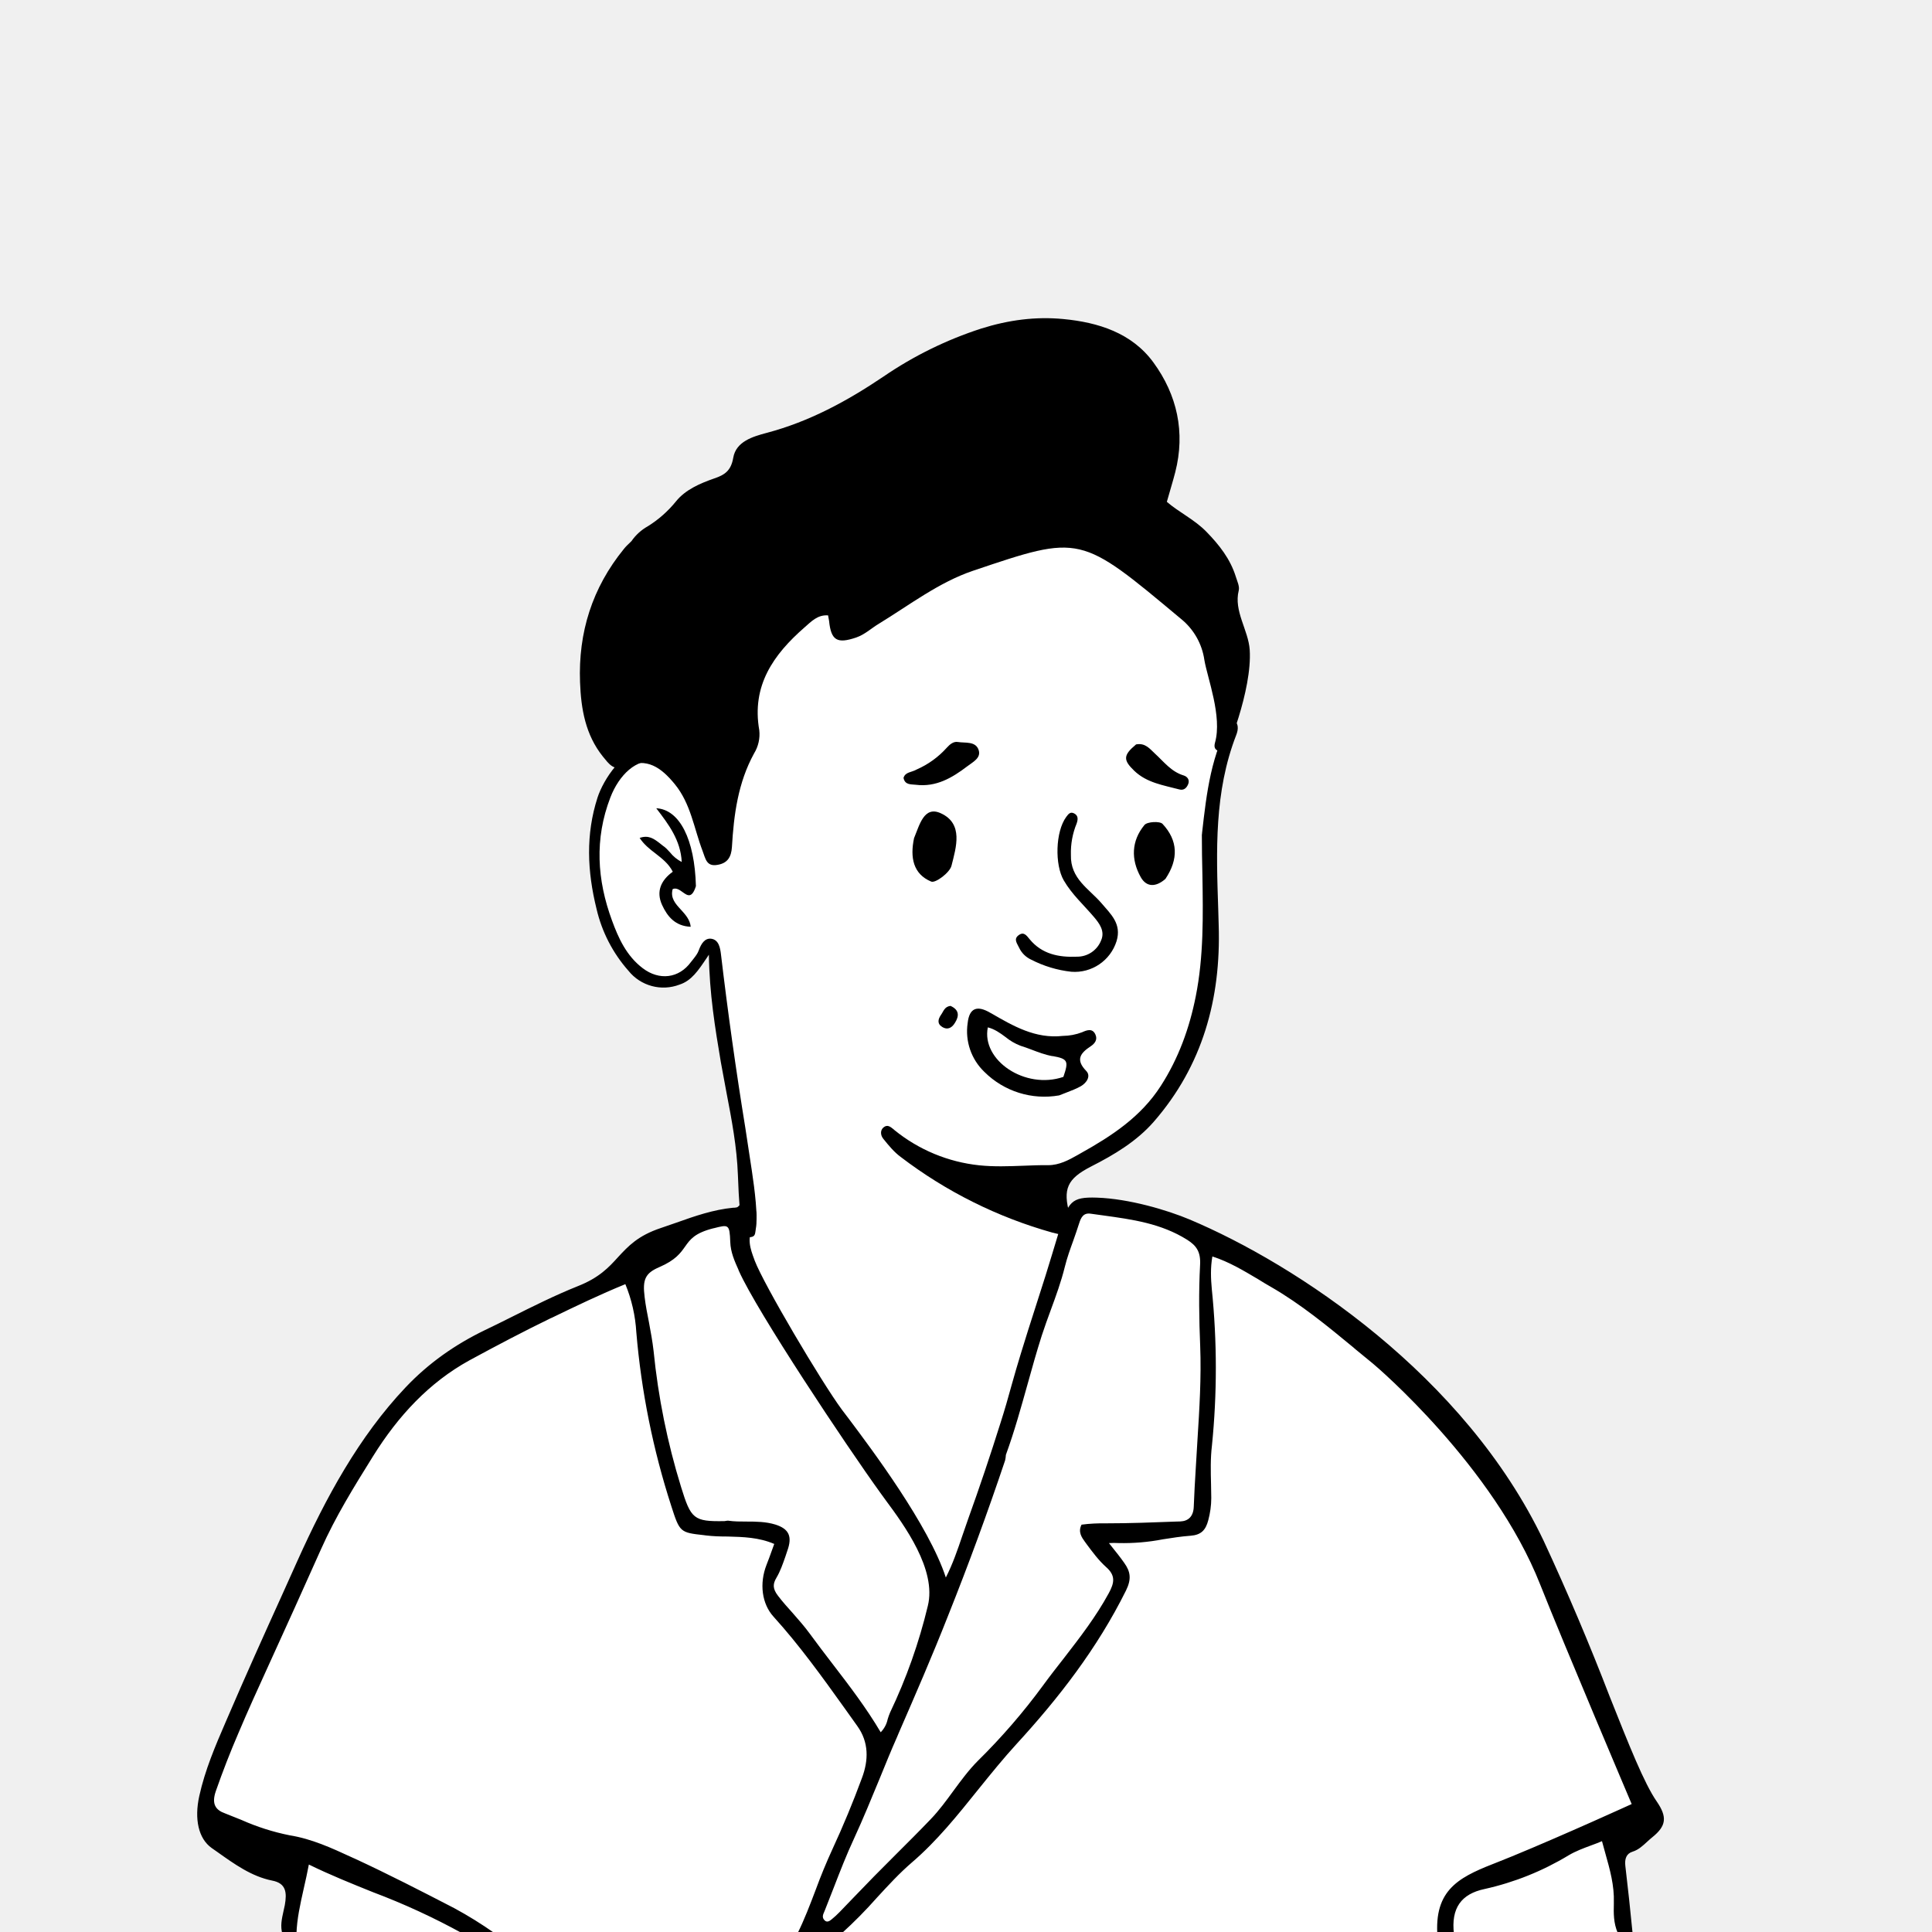
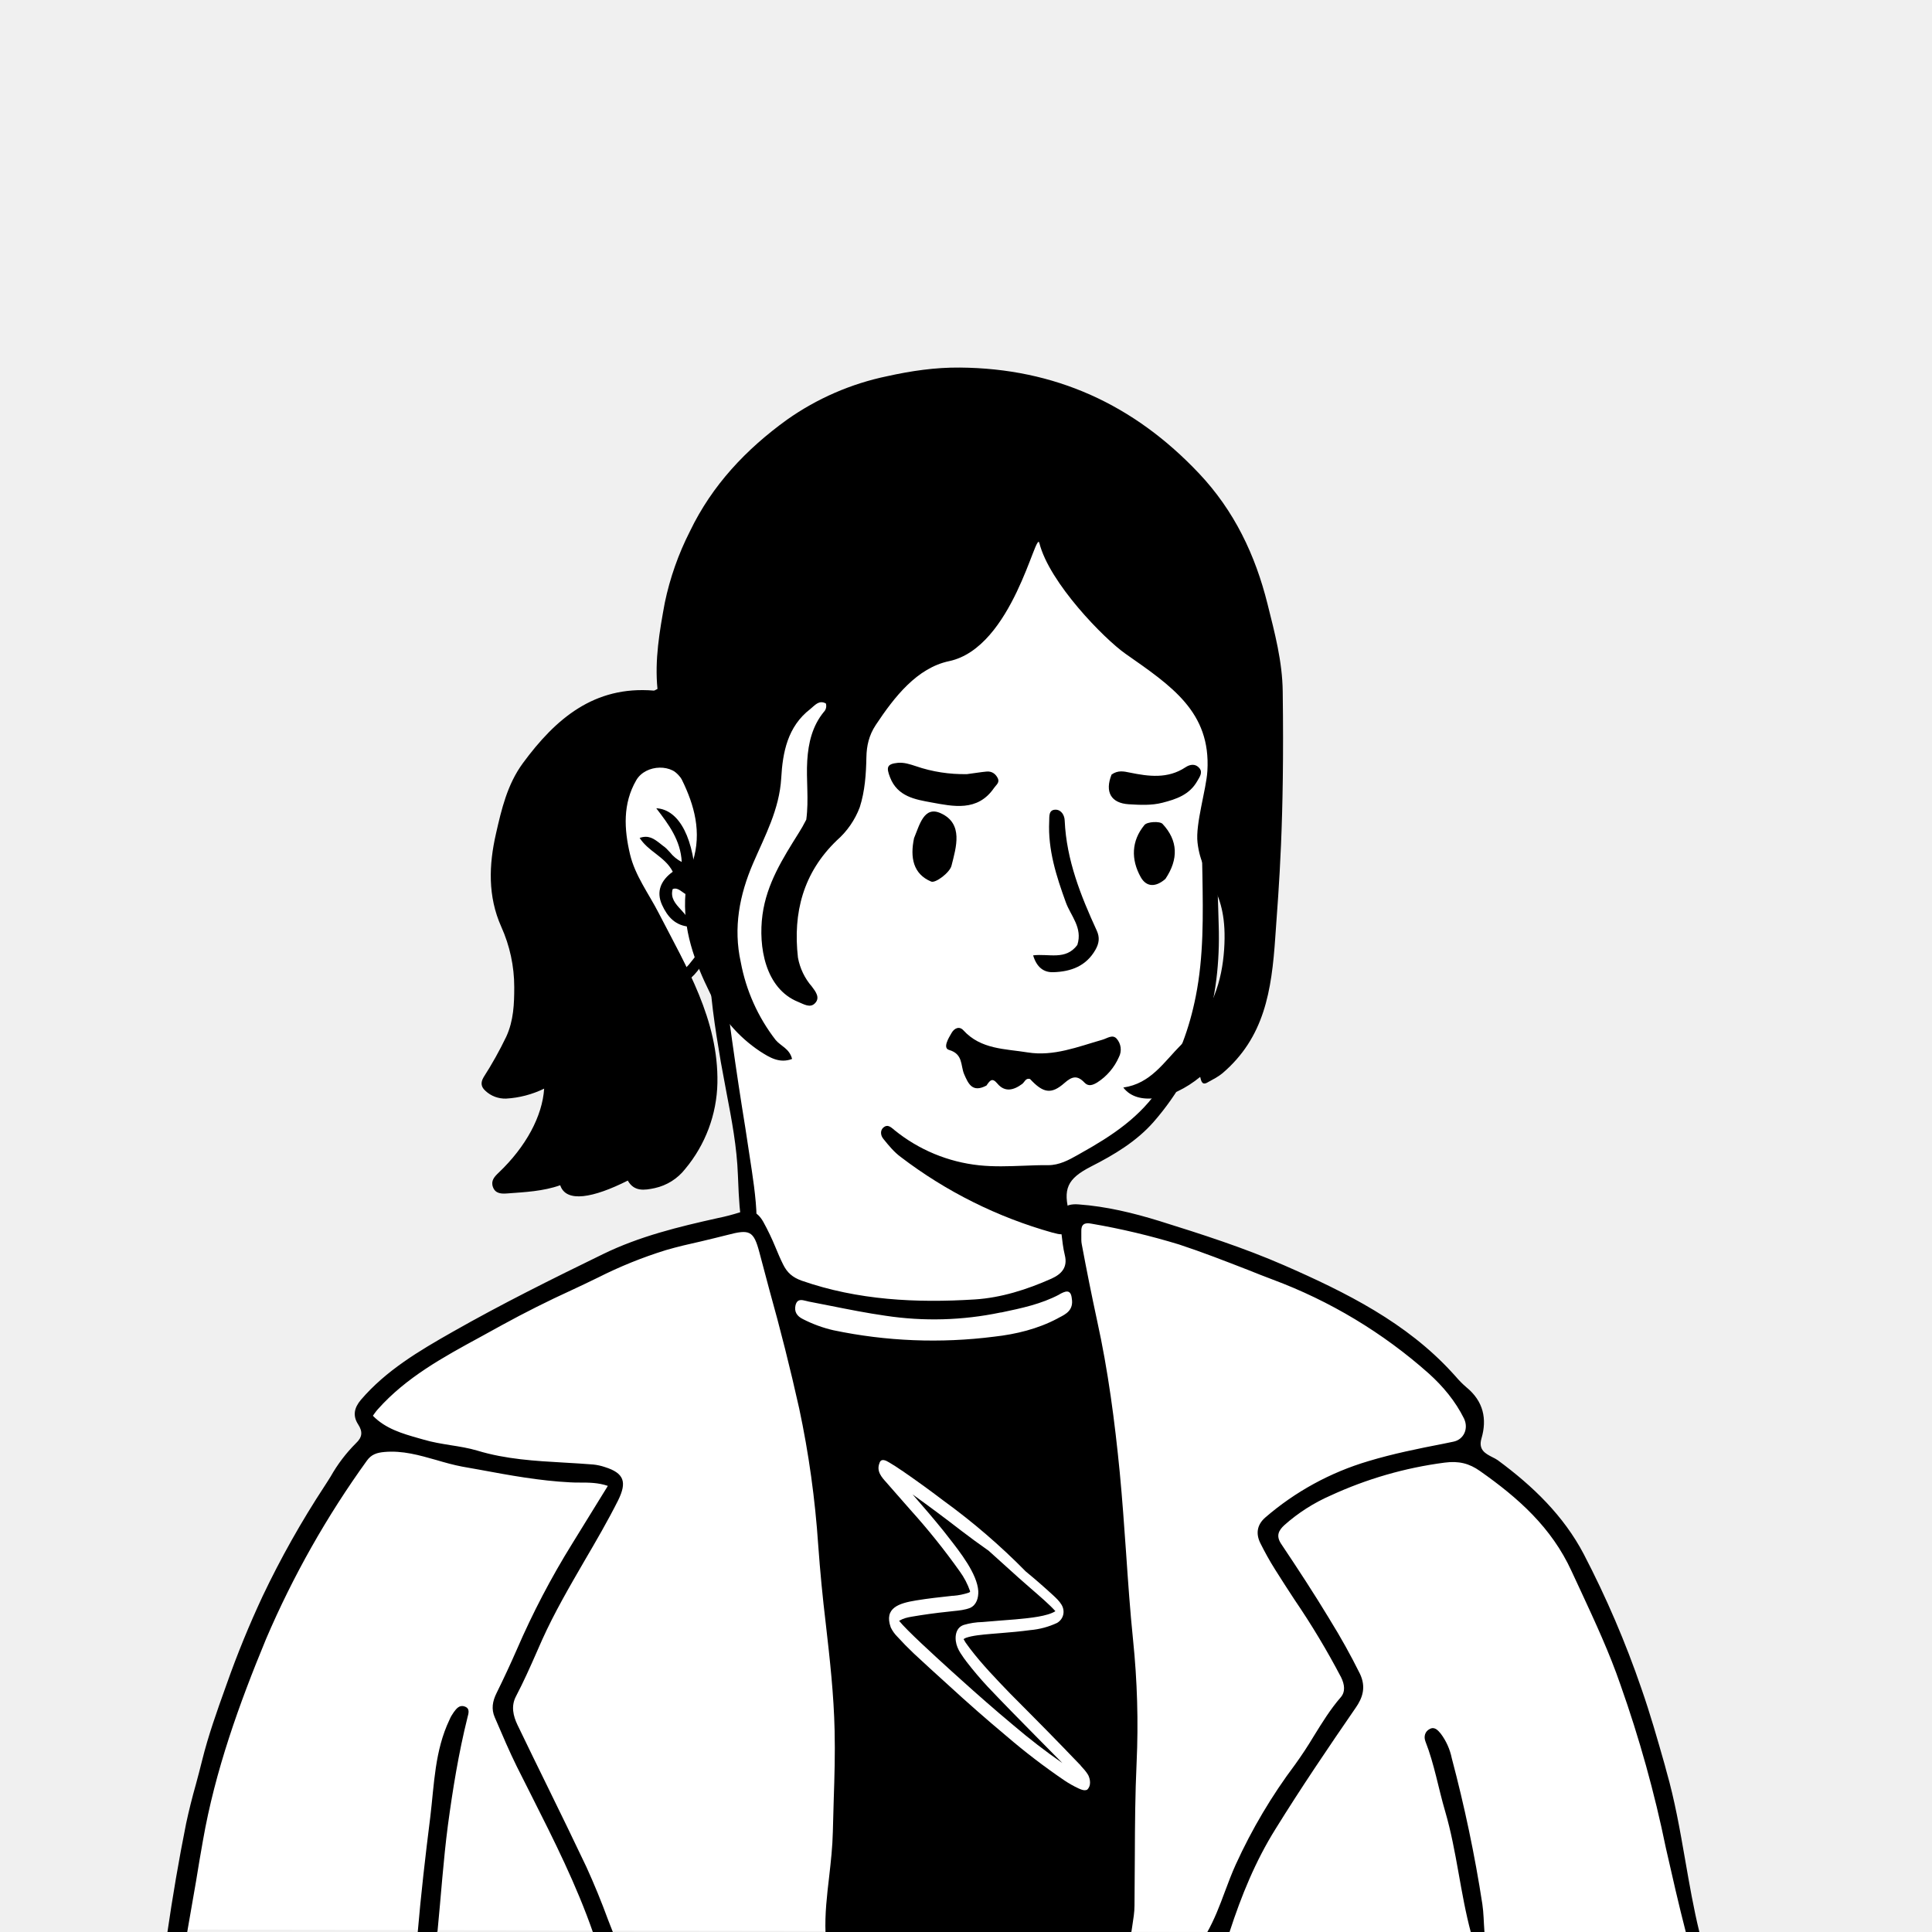
<svg xmlns="http://www.w3.org/2000/svg" viewBox="0 0 1744 1744" fill="none" shape-rendering="auto" width="200" height="200">
  <mask id="viewboxMask">
    <rect width="1744" height="1744" rx="0" ry="0" x="0" y="0" fill="#fff" />
  </mask>
  <g mask="url(#viewboxMask)">
    <g transform="translate(531 487)">
      <path d="M554 727.7c-99.2 297-363.8 388.6-503.7 19.8-19.3-50.7 31-69.5 66.2-91.9 24.1-15.3 36.8-28.5 35.3-42.2-7-64.4-36.9-243.8-36.9-243.8l-3-5.8s.7-1.6-2.2 1.2c-3 3-9.9 34.2-37 34.2-24.5 0-49.2-10.9-61-86.3C7.2 285.6 9.6 214 40 201c12.5-5.3 24-7.2 35.2-.8 11.3 6.4-13-22 112-126C268.4 6.4 396.7-3.5 448.5 8 500.3 19.5 552 44.8 574.9 98.5c27.8 65-25.9 114.3-14 262.5-2.2 53.6.8 171.2-146.6 210.6-28 7.5-19.3 48.4 22.7 58.4 67 21 117 72.3 117 97.9" fill="#fff" />
      <path fill-rule="evenodd" clip-rule="evenodd" d="m554 266.2.1-1.4c4.1-36.4 8.2-71.7 27.1-103.4 6.5 4.4 5.7 10 3.7 15.2-19.9 51.2-18 104.4-16.2 157.6l.4 14c2.1 66.4-14.5 126.8-58.7 177.5-15.4 17.6-35.8 29.8-56.5 40.3-21.4 11-25.9 20.1-19.2 43.6l.8 2.6c1.4 3.9 2.8 7.9-1 11.8-4.5 4.6-9.5 3.3-14.8 1.8l-.6-.1a406.4 406.4 0 0 1-137-68.3c-6-4.4-10.8-10.3-15.5-16.1l-.3-.4c-2.5-3-3-7.8.5-10.4 3.3-2.5 5.8-.5 8.7 1.8l1 .9a145.5 145.5 0 0 0 76.3 31.7c13.4 1.4 26.6.9 40 .4 7.4-.3 14.8-.6 22.3-.5 10.2 0 18.7-4.7 26.7-9.2l2.8-1.6c27.8-15.5 54.3-32.8 72.2-60.7 16.1-25 25.9-52.2 31.6-80.9 7.2-36.1 6.6-72.7 6-109.8-.3-12-.5-24.2-.5-36.4ZM50.6 190.8c21.9-1.7 34 11.2 44.3 26.3a140.4 140.4 0 0 1 22.4 61.5c.5 3.7 1 7.6-1.2 11.3-4.5.6-4.9-3-5-5.6-.5-20.7-9.7-38.7-18.9-56.1-6.6-12.5-16.2-24.6-31.4-27.6-17.2-3.5-33 12-40.8 32.2-14.5 37.6-12 74.6 1.4 111 5.8 15.9 13.1 32.1 27.8 43.2 14.8 11.3 32.7 9.3 43.6-5.7l2-2.5c2-2.6 4-5.1 5-8 2.1-5.8 5.4-11.2 11.3-10.4 6.8 1 8 8.3 8.7 14a3661 3661 0 0 0 22 156.7l5.9 38.8c2.6 17.1 5.6 41.7 3.6 52.1a28 28 0 0 0-.3 2.2c-.4 2.8-.6 5-4.2 5.5-4.9.8-7-2-7.7-6.4-2.3-17-3-23.6-4-49.6-.9-25.2-5.6-50-10.4-74.9l-5-27c-5.2-30.8-10.3-62-10.8-97l-2 3c-7.6 11.3-13.7 20.5-24.5 24a40.5 40.5 0 0 1-46.1-12.5 127.8 127.8 0 0 1-28.8-55.8c-8.4-34-9.9-67.1.9-100.6 5.2-16.1 23.7-44.7 42.2-42Zm34.6 127.5c4.4 3.2 8.4 6 12-5.4-1.1-42.2-14.7-69.2-35.8-70.3 11.2 14.6 22 28.8 23 48.5a32.3 32.3 0 0 1-10.7-8.8c-2-2.2-4-4.4-6.5-6l-3-2.4c-4.8-3.6-9.7-7.4-17.8-4.5 3.8 5.8 9 10 14.3 14 6 4.7 12 9.3 15.6 16.5-10.6 7.7-15.2 17.7-9.7 29.9 4.8 10.5 11.9 19.2 25.9 19.8-.6-6.3-4.7-10.9-8.8-15.4-5-5.4-9.7-10.6-7.5-18.6 3.2-1.5 6.2.7 9 2.7Z" fill="#000" />
    </g>
    <g transform="translate(178 1057)">
-       <path d="M1291.6 689H83.2l8.6-63.3S14.2 599.3 6.5 584c-7.8-15.3 84.1-214.2 96.7-245.6 12.7-31.5 77-142.8 115.1-164C260.7 150.6 400 87.5 408 81.1c26.1-21 82.7-42.8 82.7-42.8V69l171.4 281 10.3 37.8S776 107 785.7 50C793.9 2 905.5 60.2 905.5 60.2s114.1 70.6 143 93.3c58.4 46.2 140 138.6 180.7 239.2 23.2 57 72.5 168.2 80.6 181.3 8.1 13-27 36-27 36l8.8 79.1Z" fill="#fff" />
-       <path fill-rule="evenodd" clip-rule="evenodd" d="M1044.5 160c-24.1-19.9-48.3-39.8-75-55.2-4-2.2-7.8-4.6-11.7-7-13.2-7.8-26.4-15.8-41.4-20.6-1.8 10.2-1.4 20-.5 29.6A699 699 0 0 1 916 248c-1.4 11.5-1.1 23.3-.8 35l.2 12.3c0 6.8-1 13.6-2.7 20-2.4 9.2-6.7 13.3-16 14-8.3.6-16.6 1.9-24.8 3.2a187.8 187.8 0 0 1-40.3 3.4c-2.8-.2-5.6-.1-7.3 0H823l3.5 4.4c3.2 4 7 8.7 10.4 13.6 5.5 7.7 6.7 14.4 1.5 24.9-26 52.4-61 97.3-98.6 138.3-12 13.1-23.4 27.2-34.7 41.2-18.7 23.3-37.4 46.6-59.8 65.8-11.3 9.7-21.5 20.8-31.8 32a403.9 403.9 0 0 1-31.7 32.1c-13.3.7-26.2.7-40.2.7 6.4-12.8 11.6-26.5 16.8-40.2a497 497 0 0 1 15-36.4 858.8 858.8 0 0 0 26.7-64.4c6-16 6.3-32.2-4.2-46.8l-11.4-16c-20.4-28.5-40.9-57-64.2-82.7-10.6-11.6-13-30-6.3-47 1.7-4.2 3.2-8.5 4.8-12.9l2.1-5.8c-14-6-28-6.3-42.1-6.7-6.7 0-13.3-.2-19.8-1l-1.4-.2c-21.6-2.4-22-2.5-29.6-26.2a699.8 699.8 0 0 1-31.6-157 134.6 134.6 0 0 0-9.9-43.4c-22.8 9.3-44.6 19.8-66.3 30.3l-1 .4c-24.7 12-49.2 24.9-73.5 38.1-36 19.8-64.1 49.8-87 86.6l-.5.8c-16.7 26.8-33.3 53.6-46.4 83L88 394.4l-13.3 29.3-10.5 23.1c-9.2 20.2-18.4 40.3-27 60.7a795.9 795.9 0 0 0-20.4 52.4c-4 11.7-.1 17 8.3 20l15 6a206 206 0 0 0 43.3 13.8c20 3.2 38 11.5 56 19.8l1.3.6 1.4.6c30.3 14 60 29.3 89.8 44.7a360.8 360.8 0 0 1 36.6 22.7c-9.6.8-19.2 1-28.8.3a620 620 0 0 0-80.9-37.3c-19.4-7.8-38.8-15.6-58-25a565 565 0 0 1-4.6 21.6C93 662 90 675.2 89.6 689H77c-2.2-7.2-.6-14 .9-20.8l1.2-5.5c2-11.3 1.2-19.7-11.4-22.1-18.5-3.7-34-14.8-49.6-25.9a1279 1279 0 0 0-5-3.5c-12-8.5-15.8-26.2-11.2-47 5.2-23.5 14.4-45 23.7-66.5l1.3-3c16.3-38 33.2-75.5 50.2-113l13.4-29.8c25.7-57.1 55.5-112 97.5-156.4 21-22.2 45-38.9 71.7-51.8 7.8-3.7 15.6-7.6 23.4-11.5 20-10 40-20 60.5-28.2 19.3-7.6 28-17 36.4-26.3 9-9.7 17.8-19.3 38.6-26.2l13.9-4.8c16.8-6 33.6-11.8 51.4-13.5h1c1.3-.1 2.6-.2 3.4-1l.3-.3c4-4 8.3-8 13-1.6a17.5 17.5 0 0 1 1 19.2c-7 10.8-3.2 21 .3 30.4l.3.9c8.4 22 60.2 109.5 78.7 134.6l6 7.9c21 28 72.4 96.4 87.9 143.7 6.2-12.1 10.6-25 14.9-37.7l5.2-15a2199 2199 0 0 0 29.2-86.7c3.7-11.5 7-23 10.2-34.7 2.7-9.4 5.3-18.8 8.2-28 4.3-14.2 8.8-28.2 13.3-42.2l9-28.2 5.9-19.2 6.5-21.5c8.3-25.8 10.4-30.5 34-29.7 29.2 1 63.6 11.3 83.6 19.7 96 40.4 248.5 140.6 319.7 290.2a2276 2276 0 0 1 59.5 140.3c17.5 44 31.2 78.6 42.6 95 9.6 14 8.5 22-4 32.1a92.1 92.1 0 0 0-4.7 4.1c-4 3.7-8 7.4-13.2 9-5.6 1.7-7.3 6.5-6.5 13a2842 2842 0 0 1 6.5 60.4c-4.1 1-8 1-13.3.1-4-9.2-3.8-18-3.6-26.5v-1c.5-15.5-3.5-29.7-7.7-44.6l-3-10.9c-3.3 1.4-6.6 2.7-10 3.9-7 2.6-13.7 5.1-20 8.8a252.2 252.2 0 0 1-76 30.5c-20.9 4.4-30.5 17.1-27.6 40.8-5 .1-10.1-.3-15.1-1.2-2-41.7 23.2-51.6 55.8-64.4l11.7-4.7c47.4-19.5 108-47.2 108-47.2s-61.1-143.9-82.6-198.2c-42-106.6-147.6-196.7-151.1-199.5l-16.7-13.7ZM729.3 261.3a2651.4 2651.4 0 0 1-51.6 140.5c-14 35.6-29.2 70.6-44.4 105.5l-1.5 3.6c-5.5 12.4-10.6 25-15.7 37.5-7.5 18.2-15 36.5-23.2 54.3-6.7 14.4-12.5 29.3-18.3 44.3l-8 20.4-.5 1.2c-1.2 2.7-2.4 5.4.4 8 2.1 2 4.4.5 6.2-1 2.4-2 4.8-4.1 7-6.4l13-13.5 18.4-19 19.5-19.6c10.6-10.6 21.2-21.1 31.6-32 7.5-7.8 14-16.7 20.5-25.6 7-9.5 14-19 22-27a560 560 0 0 0 58.8-68c6.2-8.5 12.7-16.8 19.2-25.1 14.3-18.5 28.6-37 40.1-58.1 5.2-9.5 6.4-16.1-2.4-23.8-6.7-6-12.3-13.6-17.8-21l-.7-1-.4-.5c-3-4.2-6.6-9-3.2-15.7 7.4-1 14.9-1.3 22.4-1.2 21 0 42-.8 63-1.6l3.7-.1c7.2-.3 11.9-4.4 12.2-13.4a1433.4 1433.4 0 0 1 1.8-34.5l1.5-25c1.8-28.5 3.6-57 2.5-85.5-1-24.3-1.4-48.7-.1-73 .7-12-3.3-17.6-11.7-22.9-23.6-14.8-49.5-18.3-75.4-21.9l-11.6-1.6c-6.6-1-8.8 3.4-10.5 8.8-1.6 5.2-3.5 10.4-5.3 15.6-2.8 7.7-5.6 15.5-7.6 23.6-3.3 13.4-8 26.2-12.7 39-2.8 7.6-5.6 15.3-8.1 23-4.6 14.4-8.7 29-12.8 43.8-5.9 21-11.8 42.5-19.6 63.9a28 28 0 0 1-.7 5Zm-240.7-172 .5 1.2C505.6 127.3 585.3 247.1 617 291l4.5 6.2c16.5 22.3 46.3 62.7 38 95.6a486 486 0 0 1-34 96c-.9 1.9-1.5 4-2.2 6.1a23.7 23.7 0 0 1-6.3 11.8c-13-22-28.3-42-43.6-61.9-6.9-9-13.8-18-20.5-27.2-4.8-6.6-10.2-12.6-15.5-18.7-4.5-5-9-10-13.1-15.4-5.1-6.6-4.6-10.9-1.4-16.3 3.5-5.9 5.7-12.4 8-18.9l1.8-5.4c4.7-13 1.5-19.8-10.8-23.7-8.5-2.6-17.2-2.7-25.9-2.7-5.6 0-11.2 0-16.7-.8-.6 0-1.3 0-2 .2l-1.4.2c-27.8.5-30.2-2-39.1-30.8A625.2 625.2 0 0 1 412 162.6c-1-8.8-2.6-17.4-4.2-26-1.5-7.6-3-15.1-3.9-22.8-2-15.8.5-21.5 13.3-27 14.6-6.3 19.1-12.7 23.2-18.5 4.6-6.5 8.7-12.3 25.8-16.6h.2c13.3-3.4 14.2-3.7 14.8 12.4.3 9.3 4 17.5 7.4 25.1Z" fill="#000" />
+       <path d="m1351 688-1370-3.3s11.4-97 44.4-189.1c41.2-115.2 107.2-232 125-246.1 20.9-16.8-11.6-18.2 3.5-41.2 33.5-51.1 147-97.5 179.9-114.1 58.7-29.8 164.9-47.8 164.9-47.8l27.2 53.5s63.6 21.9 138.7 24.4C705 125.6 799 94.8 799 94.8L787.9 37s169.6 34.8 253.5 85.6c48.3 29.3 108.6 75 110 101.2 2.2 39.8 1.8 36.7 24.1 51.9 53.5 36.2 98.8 122 121.3 191.2C1314.4 521.1 1351 688 1351 688Z" fill="#fff" />
+       <path d="m842 687-269 1s19-182.5-1.4-325c-6.2-44.2-32.6-224.4-32.6-224.4s73.7 24.7 131.4 24.7C733 163.3 798 131 798 131s24.3 69 29 182.4l15 373.6Z" fill="#000" />
+       <path fill-rule="evenodd" clip-rule="evenodd" d="M301.5 563.4c20.5 40.6 41 81.3 56 124.6 6.6 0 12 0 17.7-1l-4.3-11a672.5 672.5 0 0 0-19.6-47.8 5876 5876 0 0 0-34.2-70.7c-9.4-19.2-18.8-38.3-28-57.5-3.8-8-6-16.9-1.3-25.8 6.7-12.8 12.6-26 18.4-39.2l5.2-11.8c11-24.4 24.5-47.6 38-70.9 10.6-18.1 21.2-36.3 30.6-55 8-16.3 5.6-24.5-12-30a48.4 48.4 0 0 0-10.5-2.3c-8.6-.7-17.2-1.2-25.9-1.7-26.4-1.5-52.9-3-78.6-10.8-8-2.4-16.3-3.7-24.6-5-8-1.3-16-2.6-23.8-4.9l-4.6-1.3c-14.8-4.2-30-8.6-41.4-20.3l1.7-2.4c1-1.3 1.8-2.5 2.8-3.5 25.5-28.7 59-47 92.3-65.1l20-11a963.1 963.1 0 0 1 62.6-31.4c7.9-3.7 15.8-7.4 23.7-11.3A394 394 0 0 1 423 71.5c10.6-3.1 21.4-5.6 32.2-8 7.8-1.9 15.6-3.7 23.3-5.7 20.1-5.3 23.8-4 29 15.7l9.1 34.2a2051 2051 0 0 1 26.8 106.6c8.7 40.7 14.4 82 17.2 123.5a1480 1480 0 0 0 6.8 70.7c3.7 32.2 7.3 64.3 8 96.7.5 20.8-.1 41.6-.8 62.4l-.8 29c-.3 13.5-1.8 26.9-3.3 40.2-2 17-4 34-3.3 51.2 6.7 0 12.2 0 17.8-1.2l.6-16.2c.2-10.2.5-20 1.6-29.6 5.7-51 4.8-102 3.7-153-.7-33.6-3.6-67-8.4-100.2a605.8 605.8 0 0 1-4.6-52.8c-1.3-23-2.6-46.1-7.3-69a1627 1627 0 0 1-6.7-34.2 906 906 0 0 0-13-61.8c-.2-1-.6-2-1-3-1.2-3-2.5-6 .6-8.9 4-3.8 9.1-2.7 14-1.4A373 373 0 0 0 690 167.3c31.6-2.4 62.8-5.8 91.8-19.5 8.7-4 15.5-1.5 17.4 9 1 5.6 1.7 11.2 2.4 16.9 1 7.9 2.1 15.8 3.8 23.4 7.8 34.8 10 70 12 105.2 1 16.1 2 32.2 3.5 48.3 1.1 12 2 24.2 2.8 36.3 1 14.6 2 29.1 3.6 43.7 6.3 60.7 4.7 121.5 2.7 182.3l-.7 20c-.7 18.4-1.4 36.7-1.4 55 5.8 0 10.4 0 15.4-1l.8-5.3c1-6.5 2-12.5 2-18.4l.3-44.7c.1-28 .3-56.2 1.6-84.2 1.7-37 .6-74-3.2-111-2.7-26.2-4.5-52.4-6.3-78.7-1.7-24.1-3.4-48.3-5.7-72.4-4.5-46-10.5-92-20.5-137.3a2499.2 2499.2 0 0 1-13.8-68.7c-.5-2.4-.4-5-.4-7.4v-4c-.3-6.4 2.7-8.5 9.1-7.2a642.2 642.2 0 0 1 79.2 18.8c21 6.9 41.7 15 62.3 23 7.3 3 14.7 5.8 22 8.6a446.7 446.7 0 0 1 141 84.8c13 11.7 24.1 25.1 31.8 40.6 4.5 9.3-.3 19.2-9.6 21l-9.2 1.9c-22.7 4.4-45.4 9-67.6 15.7a251.6 251.6 0 0 0-92.9 50.8c-7.6 6.6-8.7 14.7-4.5 23.2 4 8 8.4 16 13.2 23.6 5.8 9.2 11.7 18.4 17.7 27.5a705.7 705.7 0 0 1 42 70c3.2 6.5 4 13-.3 18-9.4 10.8-16.8 22.9-24.3 35a360.3 360.3 0 0 1-16.9 25.7 486 486 0 0 0-53.6 90.3c-3.6 7.9-6.6 16-9.7 24.2-4.8 13-9.7 25.8-16.5 37.7 7.5 0 14 0 20.6-1 10.7-33 23.5-64.2 41.5-93 23-37.1 47.5-73.3 72.3-109.3 6.3-9 9.7-18.8 3.8-31a589 589 0 0 0-27-48.5l-.4-.7c-13.9-23-28.7-45.6-43.7-68-4.7-7.2-2.2-12 3-16.8a158.1 158.1 0 0 1 41.7-26.7 355.4 355.4 0 0 1 102.9-29.7c12.8-1.7 22.3.7 32 7.6 34.6 24.3 64.6 51 82.6 90.3l8.7 18.7c12.8 27.6 25.6 55.2 35.5 84a1107 1107 0 0 1 41 147.4c5.8 25.6 11.6 51.2 18.2 76.7 4.9 0 8.6 0 12-1-5.3-21.6-9-43.3-12.8-65-4.7-27-9.4-54-17-80.4l-1.4-5.3c-6.6-23.2-13.2-46.4-21.1-69a882 882 0 0 0-52-121.3c-18.2-34.7-45.8-61.4-77.7-84.9-1.4-1-3.2-1.9-5-2.8-6-3.1-12.7-6.5-9.7-16.8 5.2-17.6 1.8-33.7-13.7-46.3a86.8 86.8 0 0 1-9.6-9.7l-3-3.3c-41.4-45.3-95.8-72.5-151.8-97-36.4-15.9-74.5-28.1-112.6-40-23.7-7.3-48-13.2-73-15-12.7-1-18 4.8-16.5 16.8.4 3 .8 6 1 9 .8 6.7 1.5 13.5 3.1 20 2.8 11.2-3.2 17.2-12 21.2-22 9.8-45.4 17.3-69.4 18.8-52.8 3.3-105.4.7-156-16.9-8.5-3-13.3-7.4-16.9-14.7-2.5-5-4.7-10.2-6.8-15.3a224 224 0 0 0-11-23c-5.4-9.6-11.8-11.8-21.6-8.6-6.4 2-12.8 3.7-19.3 5C434.6 50.4 399.3 59 366.5 75c-46 22.4-91.7 45.1-136 70.3-30.3 17.2-60 34.8-82.7 61.3-6.2 7.3-7.5 14.5-2.5 22.2 4.2 6.5 3.9 11.5-2 17a139.2 139.2 0 0 0-22.8 30c-1.8 2.8-3.5 5.7-5.4 8.5-21 32-39.7 65.2-56 99.5A873.4 873.4 0 0 0 26.7 463l-1 2.8c-7.9 22-15.7 43.9-21.3 66.5a925 925 0 0 1-5.6 21.5 563.4 563.4 0 0 0-8.8 35.3c-6.6 32.9-12.2 66-17 98.9 6.7 0 12.1 0 18-1l8-46c2-12.3 4-24.5 6.2-36.6 11-63 32.6-123 57-182a838.3 838.3 0 0 1 91-160.9c4-5.6 9-7.2 15.7-7.8 16.4-1.5 31.6 2.9 46.8 7.2 7.8 2.3 15.6 4.5 23.5 6l15.7 2.8c27 5 54 10 81.8 11.4 2.9.2 5.8.2 8.7.2 8.1 0 16.5 0 25.3 3l-8.4 13.6-23.8 38.6a729.7 729.7 0 0 0-50 95.6 948.5 948.5 0 0 1-18.2 39.1c-3.8 7.6-4.9 14.6-1.7 22l1.3 3c6 14 11.9 27.8 18.6 41.4l13 25.8Zm476.8-452c4.8-2.6 10.3-5.4 11.2 3.7 1.8 10.6-5.4 14.2-11.5 17.3l-1.8 1c-17.5 9.2-37 14-56.8 16.2a437 437 0 0 1-145.1-5.8c-9.6-2.2-18.8-5.6-27.4-10-5.6-2.7-8.1-6.8-6.8-12.5 1.5-6 5.5-5 9.5-4l2.4.6 19.4 3.8c16.5 3.3 33.1 6.6 49.9 9a293 293 0 0 0 103.8-2.9l1-.1c18-3.8 35.8-7.5 52.2-16.2Z" fill="#000" />
+       <path d="M199 688c3-35 7-69.8 11.4-104.7 3.6-29.7 4-60 17.4-88 1-2.4 2.3-4.6 3.8-6.7 2.3-3.1 5-6.8 9.7-5.2 5.3 1.7 3.6 6.4 2.7 9.9-8 32.1-13.3 64.8-17.7 97.5-4.1 31.5-6.2 63.3-9.4 96-5.8 1.2-11.2 1.2-18 1.2ZM1149.9 688c-9.8-36.3-12.8-73.7-23.3-109.7-6.2-21-9.8-42.8-17.9-63.4-1.6-4.2-.5-9 4-11.2 4.4-2.3 7.4 1.3 9.9 4.3a55.4 55.4 0 0 1 9.9 22.1c11.5 43.4 20.8 87.4 27.6 131.7 1.2 8 1.2 16 1.9 25.2-3.5 1-7.3 1-12.1 1Z" fill="#000" />
+       <path fill-rule="evenodd" clip-rule="evenodd" d="M797.4 536.7c2.5 2.7 5 5.4 6.9 8.6 2 4 2.8 10-1 13.3-2.5 1-5 0-7.2-1l-.7-.3a96 96 0 0 1-12.4-7 586 586 0 0 1-52.4-40.1 1501.4 1501.4 0 0 1-53-46.5c-10.3-9.3-20.6-18.7-30.8-28.2a281.8 281.8 0 0 1-14.7-15 30.6 30.6 0 0 1-6-8.4c-6.4-17.8 7.6-21.9 22.8-24.4 10.9-1.8 22-3 33-4.2h.8a57.7 57.7 0 0 0 13.7-2.8c1-.4 1-.5 1.3-1v-.3a68.3 68.3 0 0 0-9.4-18 610 610 0 0 0-44.6-55.6 7452 7452 0 0 0-19.3-22l-2-2.3c-4.7-5.2-9.4-10.4-6.5-17.8 1.4-4.6 5.8-2.4 8.7-.6a163 163 0 0 1 11.2 7.2h.1a971.7 971.7 0 0 1 37.6 27.2 589.2 589.2 0 0 1 74.4 64 592.2 592.2 0 0 1 24.6 21.4c2.9 2.7 5.7 5.3 7.7 8.6 3.5 5.7 2 13-4 16.5a71.5 71.5 0 0 1-24.3 6.5c-8.8 1.2-17.8 2-26.7 2.7l-8.5.7c-8.3.7-16.9 1.5-22.6 3.5-.8.3-1.6.7-2.3 1.2 1.4 2.6 2.1 3.6 3.4 5.3l2.5 3.4c11 14.4 23.7 27.5 36.3 40.6A7081.6 7081.6 0 0 1 751 489c10.9 11 21.8 22 32.6 33.2l1.5 1.6 11 11.4 1.4 1.4Zm-116.6-85.3 8 7.2c15.7 14.2 31.7 28.2 48 41.8a575.5 575.5 0 0 0 44.2 34.1l-24-24.3c-14.5-14.7-29-29.4-43.3-44.5-6.8-7.3-13.3-15-19.4-22.9-.6-1-1.3-1.8-2-2.7-2.2-3.2-4.6-6.5-6-10.1-2.8-6.7-2.8-17.4 5.7-20.2a64.4 64.4 0 0 1 16.8-2.6l15.8-1.3 14-1.1 2-.2c11-1 27-2.6 34.1-7.2-5-5.7-14-13.4-22.3-20.6l-10.6-9.3a3562 3562 0 0 1-27.4-24.7c-8.3-5.8-16.5-11.8-24.6-18a1554.7 1554.7 0 0 0-44-32.8c9.5 10.9 19 21.9 28.1 33.2l3.9 5c11 14 26.3 33.5 27.3 49.1.2 5.8-1.4 12.3-7.3 15.1-4.8 1.9-10 2.4-15 2.9l-5.3.6a488 488 0 0 0-32.7 4.5c-4 .7-7.2 1.4-11.2 3.7 7 8.7 30.7 30.3 47.2 45.3Z" fill="#fff" />
    </g>
    <g transform="translate(266 207)">
-       <path d="M304 281.5a44 44 0 0 1 14.7-13.4c9.7-6 18.3-13.6 25.5-22.5 8.4-10.5 21.6-16.2 34.5-20.7 9.5-3.2 15.2-7 17.2-18.7 2.5-14.7 17.7-19.1 30-22.4 38.7-10.2 72.9-28.8 105.8-51a343.3 343.3 0 0 1 88-43.2c24.8-7.8 49.2-11 74.2-8.6 31.5 3 61.8 12.5 81.3 39.2 21.4 29.3 28.9 63 19.7 99-2.2 8.6-4.9 17.1-7.6 26.8 11 9.5 25 16 35.7 27 11.7 12 21.6 24.6 26.6 40.7 1.2 4 3.5 8.6 2.6 12.3-4.7 18.6 8.7 35.7 9.9 53.6 2.4 36.4-21.4 94.6-23.7 95.7-1-5.7-10.2-2.7-7.6-12 6.6-23.5-6.8-58-9.6-74.4a58.4 58.4 0 0 0-21.2-37.3c-91.2-76.2-90.1-76.3-187.6-43.4-31 10.5-57.3 30.9-85 47.8-6.9 4.1-12.5 9.7-20.6 12.5-16.9 5.7-22.6 2.9-24.4-15l-.9-5c-9.6-.7-15.3 5.7-21.2 10.8-28.1 24.5-48 52.6-40.9 92.9a33 33 0 0 1-4.7 20.9c-14.5 26.4-18.3 55.3-20 84.6-.6 9-4 14.5-13 16-10 1.8-10.8-5.5-13.5-12.6-7.8-20.4-10.6-42.7-25.2-60.4-12-14.6-25-24.4-44.8-15.7-10.2 4.4-14.9-2.9-20-9.1-15.7-19.6-19.7-42.8-20.6-67-1.7-45 11-85.3 39.6-120.4 1.8-2.3 4-4.3 6.8-7Z" fill="#000" />
+       <path d="M461.8 533c2.5-18.5-.2-36 .9-53.5 1-16 4.6-31.2 15-43.9 2-2 2.6-5 1.8-7.6-6.3-3.4-10 1.8-14 5-20.6 15.8-25 39.2-26.3 62.5-1.7 28.2-14.6 51.8-25.3 76.6-12.4 28.7-18.1 58.4-11.2 89.5a163.6 163.6 0 0 0 31.4 70.1c4.6 5.6 12.6 7.8 14.9 17.2-11.3 4.3-20.3-1.3-29-6.9a128.1 128.1 0 0 1-45-52.4c-14-28.4-25-57.8-22.2-90.6.9-9.9 3.7-19.2 6.6-28.4 8.2-26.3 1.5-50.7-10-74-7.2-14.6-32.4-14-41 .6-12.4 21.3-11 44.4-5.7 66.9 4.6 19.4 17 35.7 26 53.3 25 48.5 54 96.3 52.9 153.3a125.1 125.1 0 0 1-29 77.4 47.8 47.8 0 0 1-27.6 17.4c-9.4 2-18.6 3.3-24.3-6.8-31.2 15.7-55.7 20.3-61 4.2-15.5 5.5-31.7 6.2-47.7 7.4-5 .4-10.8.4-13-5.7-2.1-5.7 1.2-9.3 5.2-13.1 24.6-23.4 39.4-51 41-75.8a90 90 0 0 1-34.4 9c-6.9.2-13.6-2.3-18.6-7-3.8-3.4-4.7-7.2-1.6-12.4a341 341 0 0 0 20.4-36.5c6.7-14.6 7.2-29.8 7.2-44.8 0-18.8-4-37.3-11.7-54.4-12.3-27.5-11.2-56-4.8-84 5-22 10.2-44.5 24.3-63.7 29.5-40.1 64.3-70 118.2-65.5.8 0 1.5-.7 3.3-1.5-2.6-26 1.8-51.9 6.6-77.8a258 258 0 0 1 22.7-64.5c20-41.6 50.7-74.1 87.7-100.8a241.7 241.7 0 0 1 90.3-39.2c21.7-4.8 43.3-8 65.7-7.8 85.8.7 157 33.3 215.7 95.4 32 33.8 51 73.9 62 118.1 6.5 26 13.4 51.8 13.7 79 1.6 119.4-3.5 176-6.7 221.6-3.3 48.5-9.8 90.6-47.8 123-3.9 3.2-8.5 5.5-13 8-5.3 3.3-6.1-1-7-4.8-26.2 21.5-56.9 26.2-69.4 9.6 24.8-3.5 36.6-23 52.4-38.8 29-29 36.7-58.6 38.6-85.6 3.9-56.6-20-61.2-24-96.7-2-16.8 7.9-47.9 8.9-64.7 3.2-53.3-32.5-76.7-74-105.8-19.1-13.4-68.7-64-77.7-100-3.1-12.5-24 94.5-81.4 106.7-29 6.1-49.4 32.2-66.3 57.7-6.1 9.2-8.2 18.8-8.4 28.8-.3 15.4-1.3 30.7-6 45.4a75 75 0 0 1-20.8 30c-30.3 29.2-39.6 65.2-35 105.7a54.8 54.8 0 0 0 12.6 26.2c3.4 4.5 7.5 9.9 3 14.8-4.5 5-10.4 1-15.4-1-29.8-12-36.1-50-32.2-78.7 3.8-28 18.3-50.8 32.7-73.8 2.3-3.6 4.4-7.3 6.8-12Z" fill="#000" />
    </g>
    <g transform="translate(791 871)">
-       <path d="M169 101c4.8-14.2 4-16.2-9.8-18.7-10.2-1.8-19.3-6.3-29-9.4-10.9-3.5-18-13.8-29.5-16.5-6 29.8 33.7 56.5 68.2 44.7Z" fill="#fff" />
-       <path fill-rule="evenodd" clip-rule="evenodd" d="M97.6 96.6a76.7 76.7 0 0 0 67.5 21.2l6.4-2.5c4.8-1.9 9.2-3.5 13.2-5.8 5.2-3 9.3-9.2 4.8-13.8-10-10.3-5-16.2 4-22.2 4-2.6 6.4-6.2 4.3-10.7-2.7-6-8-3.8-12-2a50 50 0 0 1-17.4 3.3c-24.8 2.8-44.9-9-64.8-20.5l-.6-.3c-11.8-7-19-4.6-20.5 9.2a50.7 50.7 0 0 0 15.1 44.1Zm61.6-14.3c13.9 2.5 14.6 4.5 9.7 18.8-34.5 11.8-74.2-15-68.2-44.7 6 1.5 11 5 15.8 8.6a49 49 0 0 0 13.7 8c3.3 1 6.5 2.2 9.7 3.4 6.3 2.4 12.5 4.8 19.3 6Z" fill="#000" />
-       <path d="M67 37c8.2 3.7 7.7 9.3 4.2 15-2.6 4.5-6.5 7.2-11.7 4-4.8-3-3.7-7.1-1-11 2.2-3 3-7.3 8.5-8Z" fill="#000" />
+       <path d="M99.3 109c-12.6 6.6-16.2-1.7-20-10.4-3.3-7.8-.8-18.1-13.5-21.8-6-1.7-.7-10.5 2.2-15.4 2.4-4.2 6.9-6.4 10.6-2.4 15.8 17.4 37.8 16.7 58 20C160 82.8 182 73.9 204 67.6c4.4-1.2 9.2-5.2 13-1 4 4.6 4.9 11.2 2 16.7a51.8 51.8 0 0 1-19.5 22.8c-4 2.4-8 4-11.6.1-6.4-6.7-11.1-5.7-18 .4-12 10.6-19.3 9.1-31.1-3.6-4-1.1-4.8 2.7-7 4.4-7.6 5.7-15.7 7.9-22.5-.3-4.8-5.7-6.7-2.7-9.9 1.9Z" fill="#000" />
    </g>
    <g transform="translate(653 805)" />
    <g transform="translate(901 668)">
-       <path d="M65.7 103.7c-.6 21.6 16.4 30.6 27.5 43.5 8.5 10 18.5 18.7 13.7 34.4a39.6 39.6 0 0 1-40.8 27.6 104 104 0 0 1-36.4-11A22.2 22.2 0 0 1 19 187.6c-1.7-3.8-5.4-7.8-.5-11.4 4.6-3.4 7 0 10 3.7 11 13.3 26 16.4 42.6 15.7A23.2 23.2 0 0 0 93 180.8c3.6-8.3-1.6-15.2-6.3-20.8-9.3-11-20-20.5-27.4-33.2-8.3-14.2-7.6-44.1 2.2-57.4 1.9-2.5 3.6-5 7.2-3.1 3.8 2 3.4 5.5 2.2 9a69.3 69.3 0 0 0-5.2 28.4Z" fill="#000" />
+       <path d="M71.5 185c5-15.6-6-26.3-10.4-38.5-8.6-23.7-16.2-47.4-15-73 .2-4.6-.7-10.7 6-10.6 5.1.2 7.9 5.2 8 10 1.6 35.5 14.5 67.7 29 99.3 2.7 6 2.1 11.1-1.1 16.9-8.5 15.1-22.3 20-38.2 20.5-8.7.3-15-4.5-18.2-15.2 14-1.8 29.4 4.8 39.9-9.4Z" fill="#000" />
    </g>
    <g transform="translate(610 680)">
      <path d="M215.1 76.6c5-12 9-29.4 24.1-22.5 20.7 9.4 13.9 30.7 9.7 47.4-1.6 6.3-14.5 15.9-18.3 14.3-16.3-6.8-19.2-21.7-15.5-39.2ZM442 113.4c-8.6 7.5-17 7.6-22.2-1.5-9-16-8.6-32.8 3.3-47.2 2.5-3 13.8-3.6 16.3-1 14 15 14.6 31.8 2.6 49.7Z" fill="#000" />
    </g>
    <g transform="translate(610 680)" />
    <g transform="translate(774 657)">
-       <path d="M53.5 37.6a79.2 79.2 0 0 0 27.3-19.8c2.7-3 6.1-5.7 9.9-5 6.7 1.1 16.2-1 18.8 7.5 2.1 7-5.2 10.5-10.3 14.4-13.8 10.5-28.2 19-46.6 16.7-4.6-.5-9.7.2-11-6.2 1.6-5.5 7.3-4.9 11.9-7.6ZM251.4 15c8.5-1.7 12.6 4.1 17.1 8.2 8.1 7.4 14.7 16.4 26 19.8 3.3 1 5.7 4 4 8-1.5 3.5-4 5.7-8 4.6-14.3-3.8-29.2-5.9-40.6-16.8-10-9.6-10.2-14 1.5-23.7Z" fill="#000" />
+       <path d="M98.9 41.8c6.6-.8 12-1.8 17.5-2.3 4.7-.5 8.2 1.8 10.3 6 1.9 4-1.5 6-3.4 8.8-14.9 21.7-37 16.6-56.8 13-14-2.6-30.4-5.1-37.1-22.7-3.5-9-2.8-12 7.1-13 5.7-.5 11 1.3 16.2 3 14.8 5.1 30.5 7.5 46.2 7.2ZM229.4 42.2c5.6-4 10.8-3 16.4-1.8 17.1 3.5 34.3 5.8 50.2-4.7 4.3-2.9 9.2-3.5 12.7.7 3.2 3.9.3 7.8-1.9 11.6-7 12.4-18.9 16.4-31.4 19.6-10 2.6-20.4 2-30.5 1.4-15.9-1-21.8-11-15.5-26.8Z" fill="#000" />
    </g>
    <g transform="translate(0 559)" />
  </g>
</svg>
